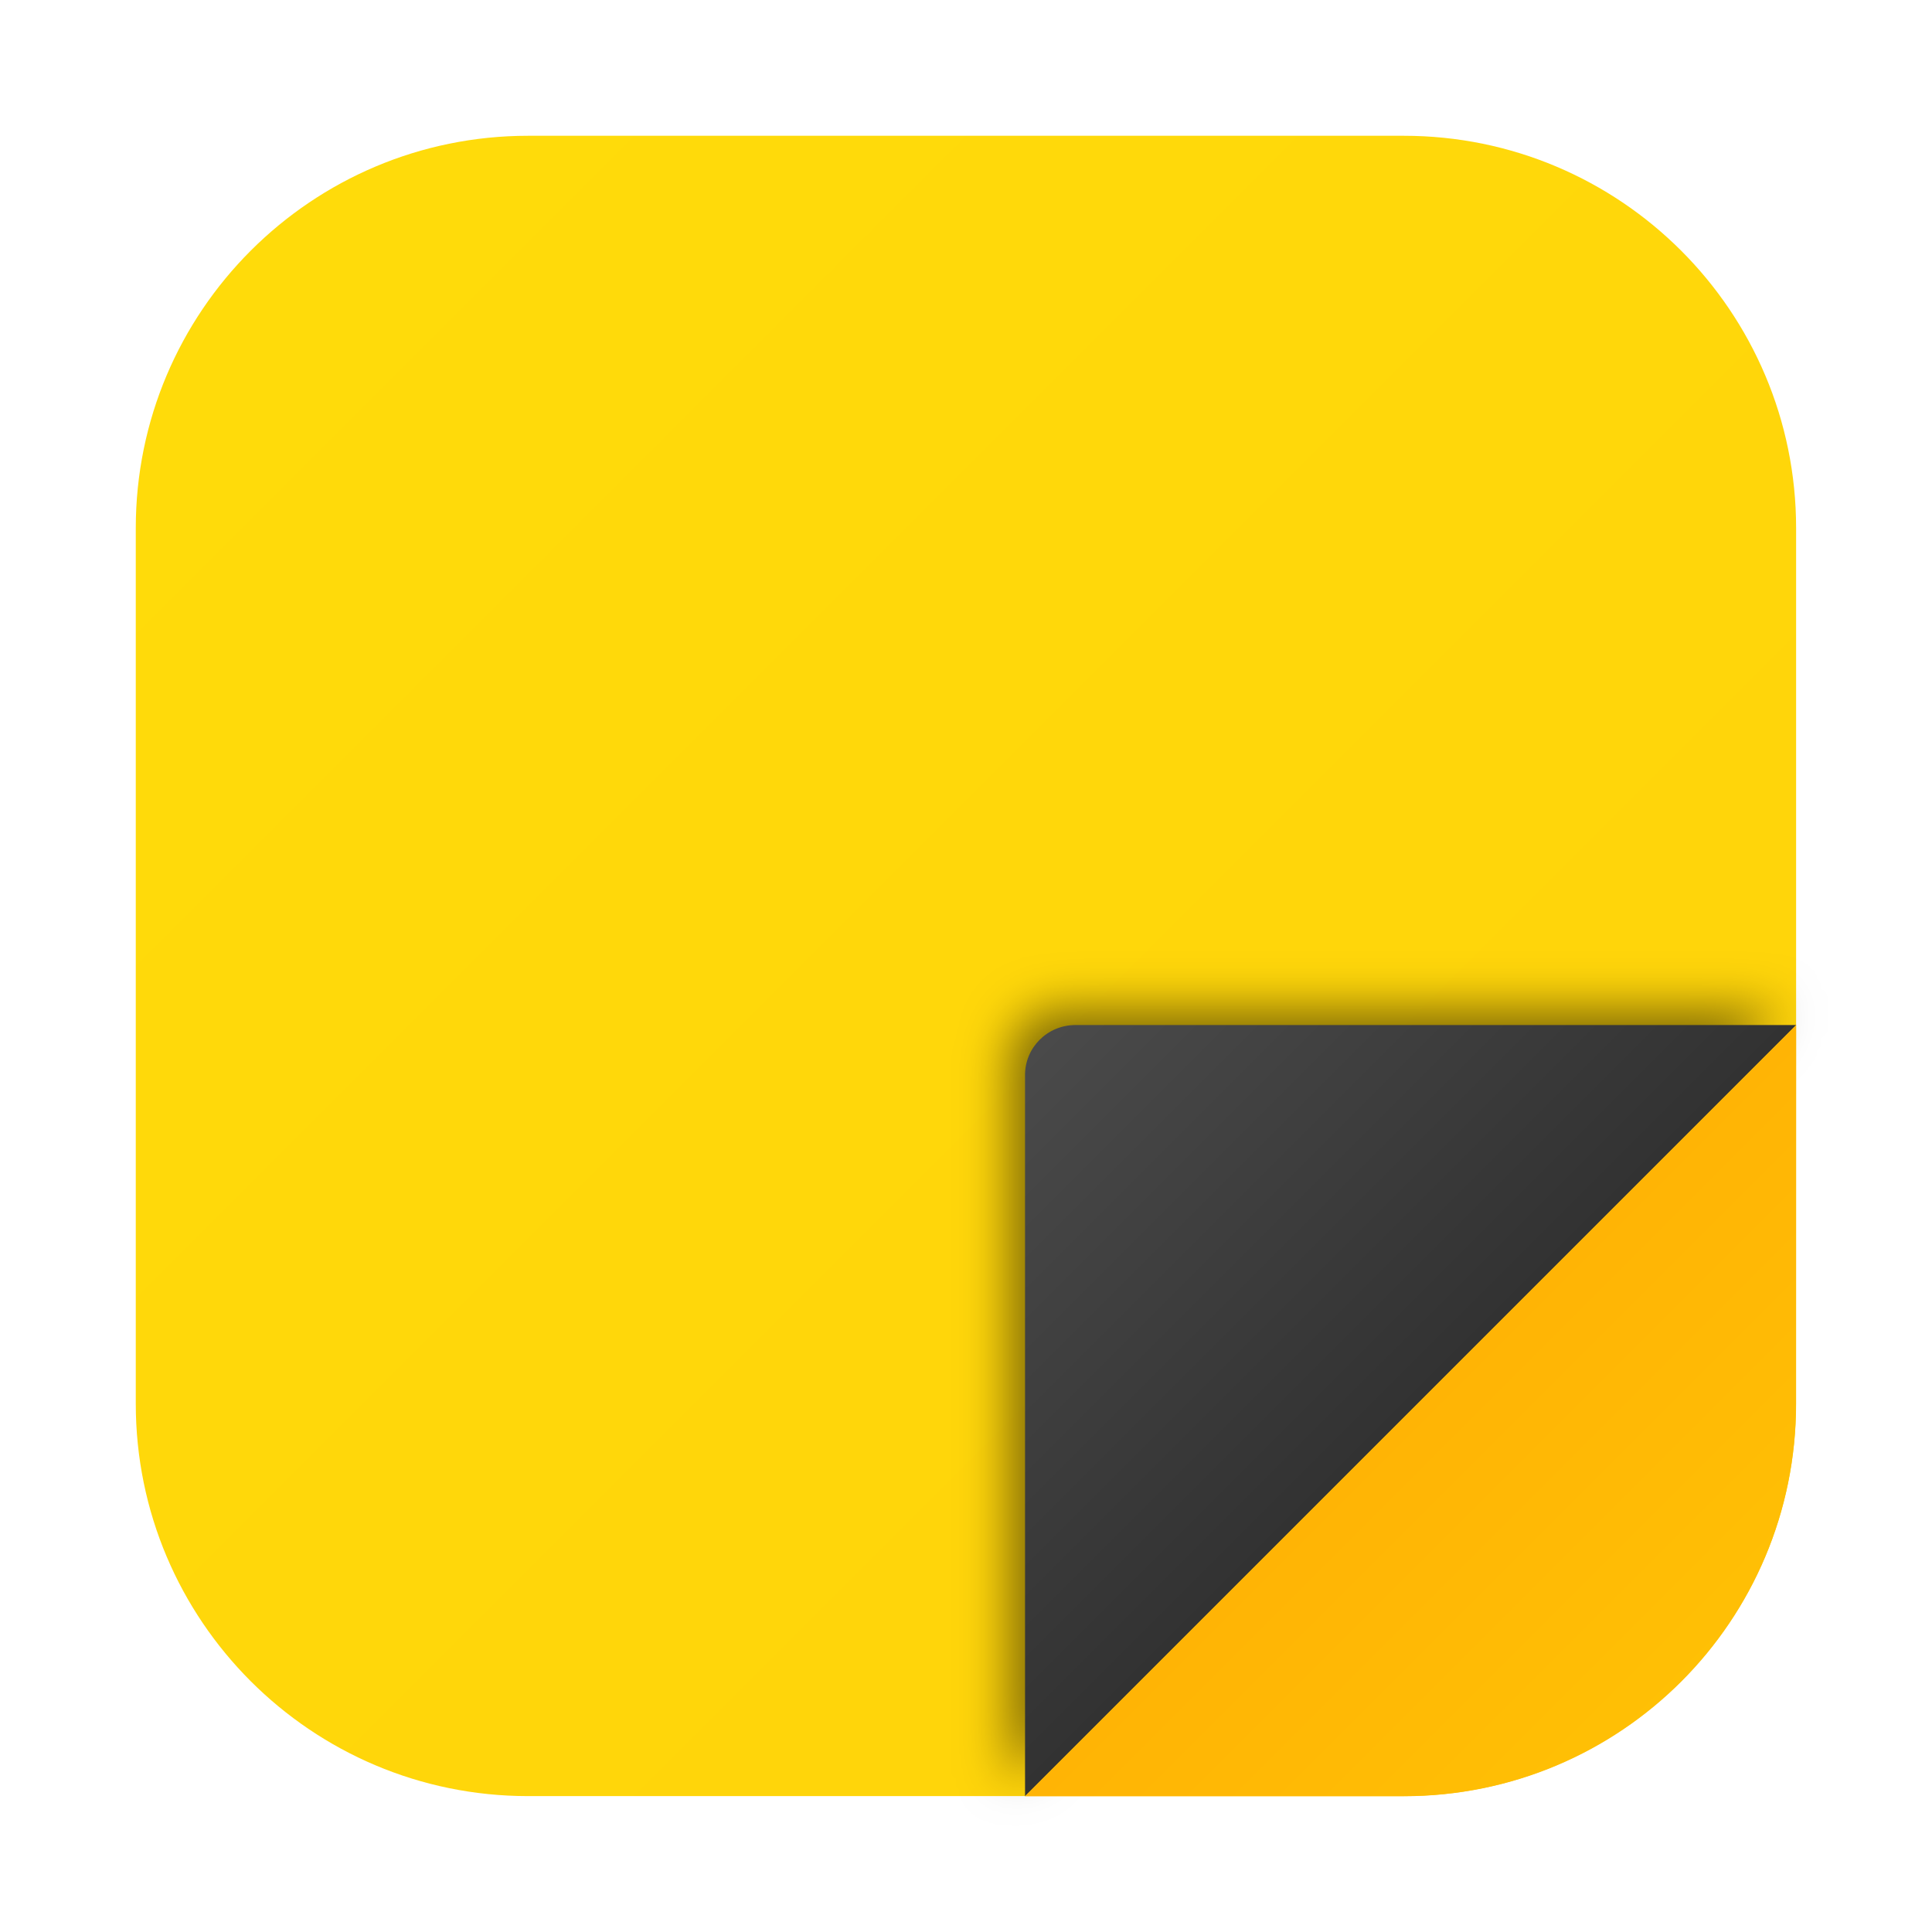
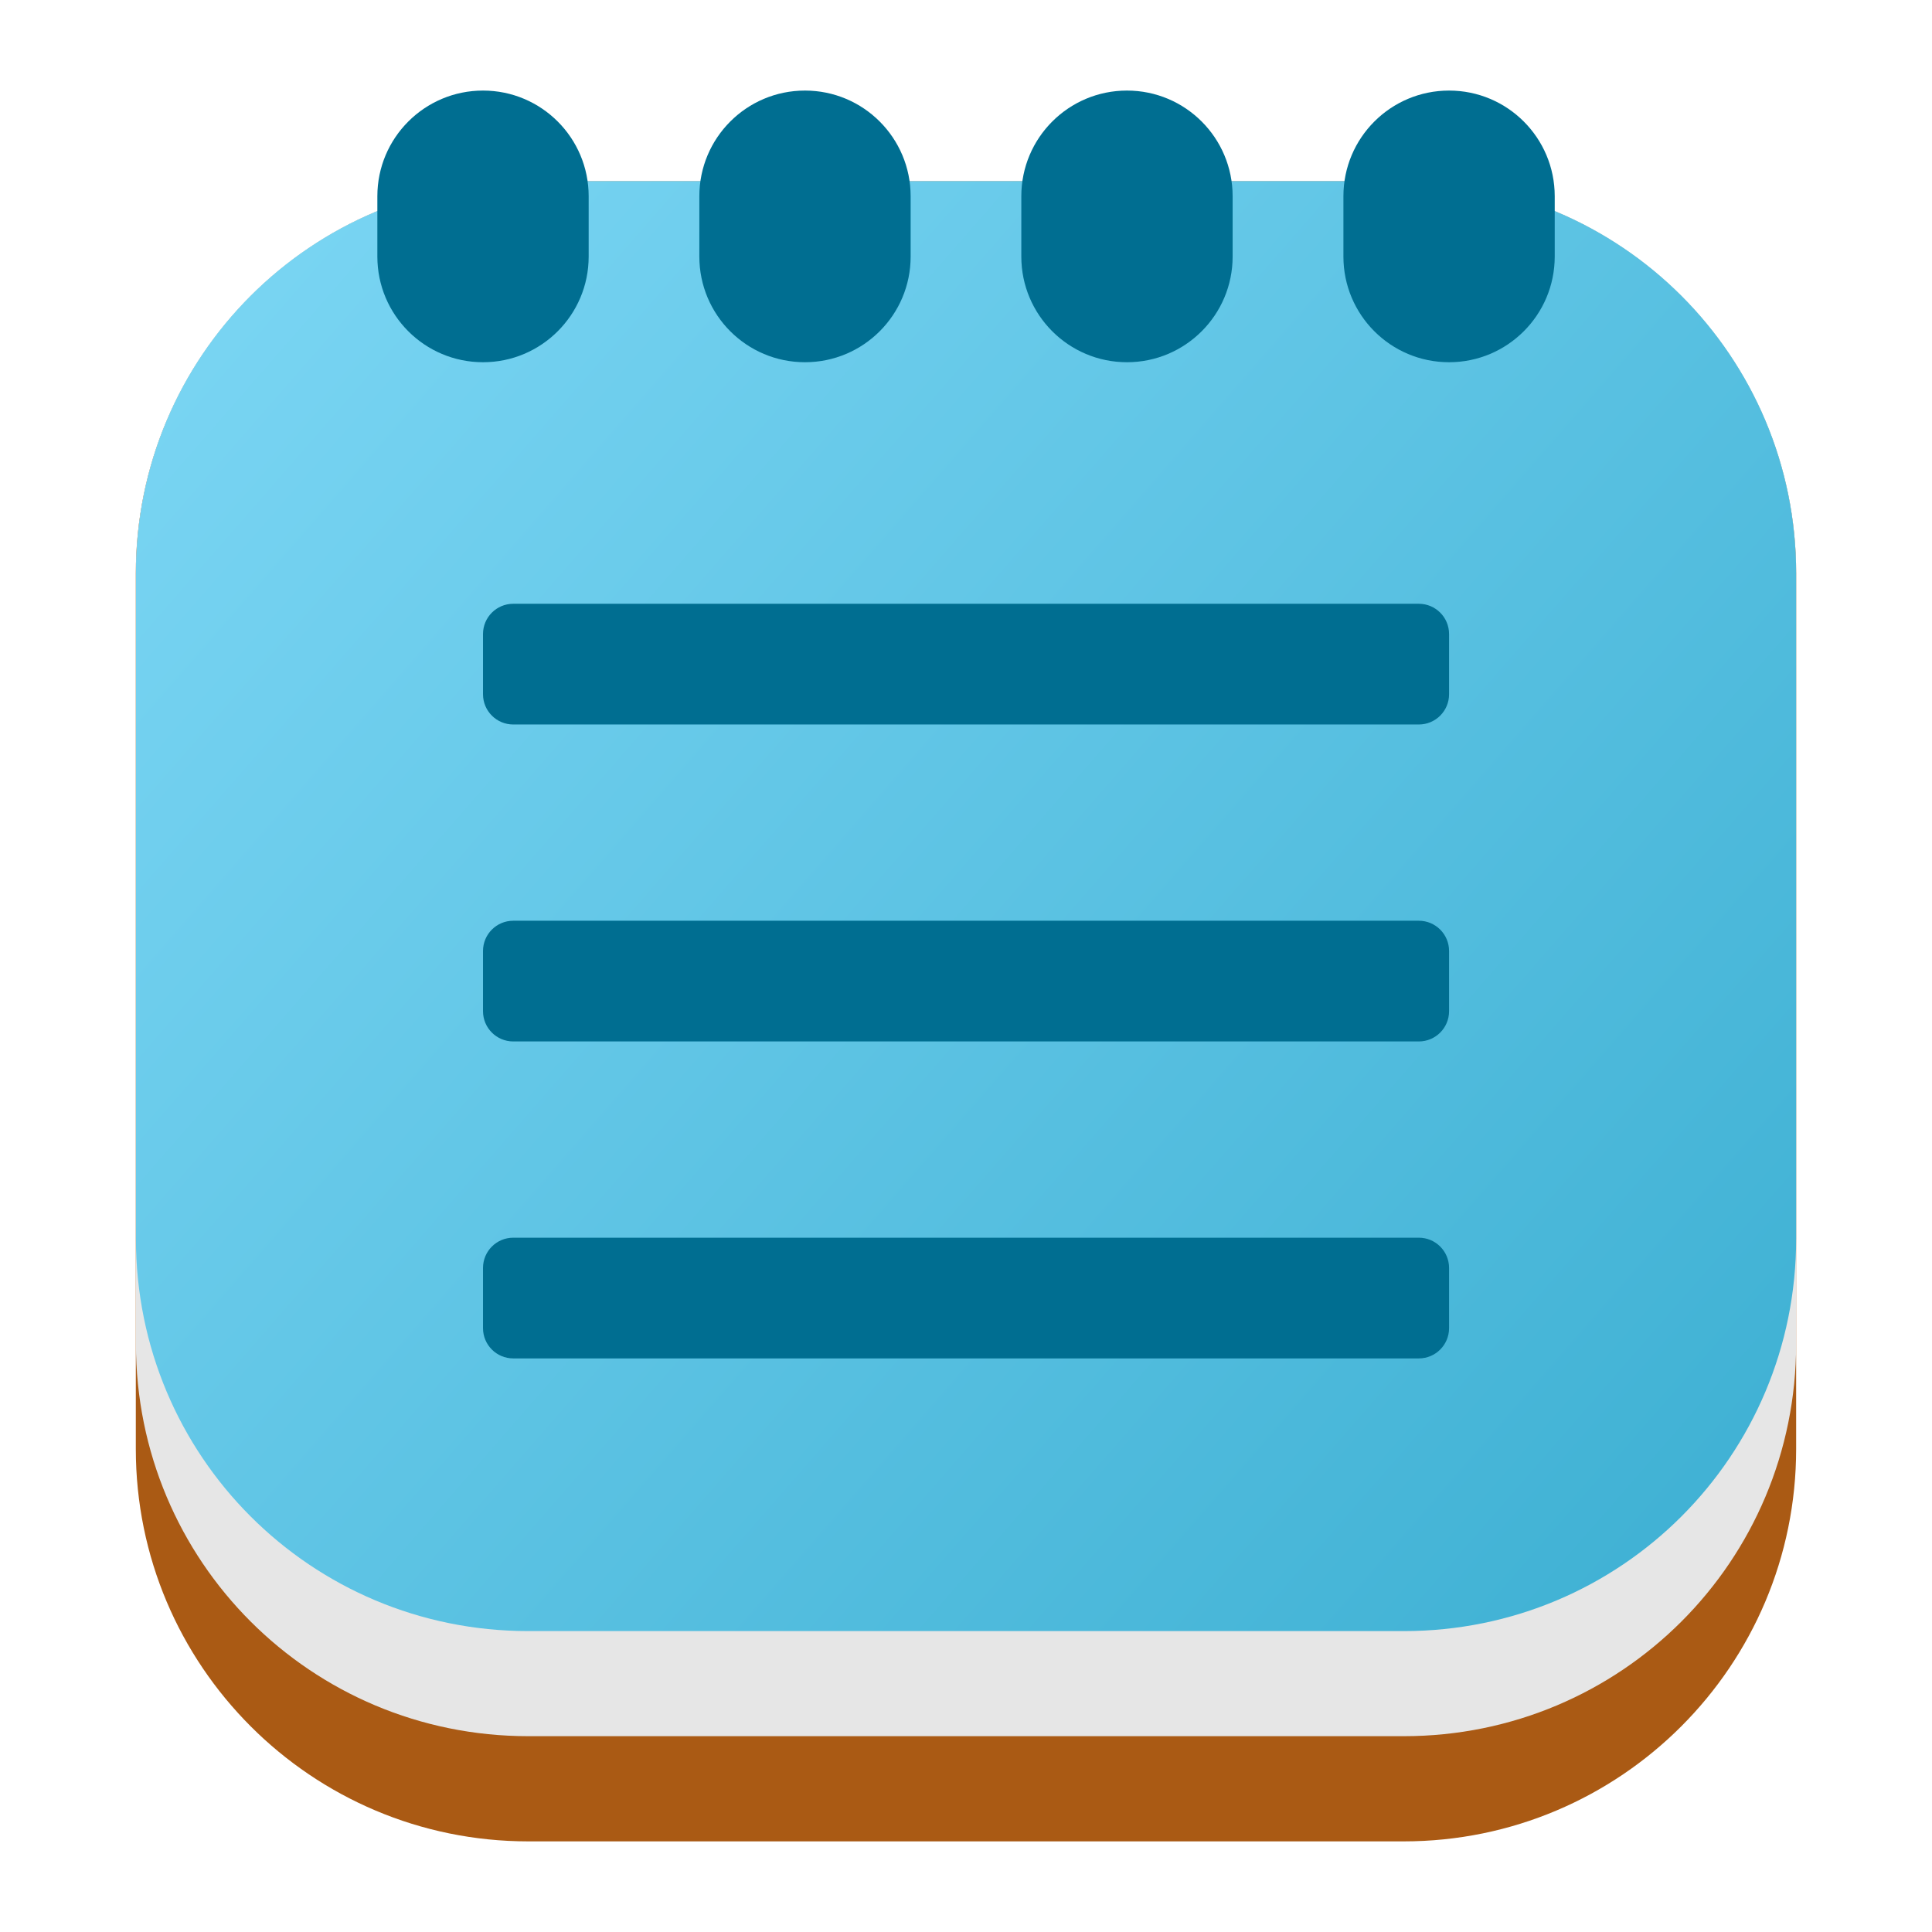
- <svg xmlns="http://www.w3.org/2000/svg" width="64" height="64" version="1.1" viewBox="0 0 16.933 16.933">
-   <defs>
-     <style type="text/css" />
+ <svg xmlns="http://www.w3.org/2000/svg" width="64" height="64" version="1.1" viewBox="0 0 16.933 16.933" id="svg44">
+   <defs id="defs22">
+     <style type="text/css" id="style2" />
    <linearGradient id="linearGradient864" x1="1.19" x2="15.742" y1="1.19" y2="15.742" gradientTransform="translate(-1.1e-6)" gradientUnits="userSpaceOnUse">
-       <stop stop-color="#ffdc0a" offset="0" />
-       <stop stop-color="#ffd20a" offset="1" />
+       <stop stop-color="#ffdc0a" offset="0" id="stop4" />
+       <stop stop-color="#ffd20a" offset="1" id="stop6" />
    </linearGradient>
    <linearGradient id="linearGradient932" x1="-35.057" x2="-27.781" y1="8.334" y2="15.61" gradientTransform="matrix(.55537 0 0 .55537 31.832 7.7344)" gradientUnits="userSpaceOnUse">
-       <stop stop-color="#ffb405" offset="0" />
-       <stop stop-color="#ffc805" offset="1" />
+       <stop stop-color="#ffb405" offset="0" id="stop9" />
+       <stop stop-color="#ffc805" offset="1" id="stop11" />
    </linearGradient>
    <linearGradient id="linearGradient940" x1="-42.332" x2="-35.057" y1="1.058" y2="8.334" gradientTransform="matrix(.55537 0 0 .55537 31.832 7.7344)" gradientUnits="userSpaceOnUse">
-       <stop stop-color="#505050" offset="0" />
-       <stop stop-color="#323232" offset="1" />
+       <stop stop-color="#505050" offset="0" id="stop14" />
+       <stop stop-color="#323232" offset="1" id="stop16" />
    </linearGradient>
    <filter id="filter945" x="-.075" y="-.075" width="1.15" height="1.15" color-interpolation-filters="sRGB">
-       <feGaussianBlur stdDeviation="0.211" />
+       <feGaussianBlur stdDeviation="0.211" id="feGaussianBlur19" />
    </filter>
+     <linearGradient id="linearGradient959" x1="4.5" x2="59.492" y1="4.5" y2="52.469" gradientTransform="matrix(0.26458,0,0,0.26458,-23.832,0)" gradientUnits="userSpaceOnUse">
+       <stop stop-color="#7dd7f5" offset="0" id="stop4-3" />
+       <stop stop-color="#3cafd2" offset="1" id="stop6-6" />
+     </linearGradient>
  </defs>
-   <g transform="translate(25.83,-8.897)" fill="#5e4aa6" stroke-width=".265">
-     <circle cx="-322.63" cy="-345.67" r="0" />
-     <circle cx="-31.726" cy="-10.849" r="0" fill-rule="evenodd" />
-     <circle cx="-306.92" cy="-328.72" r="0" />
+   <g transform="translate(25.83,-8.897)" fill="#5e4aa6" stroke-width=".265" id="g32">
+     <circle cx="-322.63" cy="-345.67" r="0" id="circle26" />
+     <circle cx="-31.726" cy="-10.849" r="0" fill-rule="evenodd" id="circle28" />
+     <circle cx="-306.92" cy="-328.72" r="0" id="circle30" />
  </g>
-   <rect x="1.19" y="1.19" width="14.552" height="14.552" ry="3.439" fill="url(#linearGradient864)" stroke-linecap="round" stroke-width="2.2" />
-   <g>
-     <path d="m9.288 8.845c-0.244 0-0.443 0.197-0.441 0.441v6.318l6.759-6.759z" filter="url(#filter945)" opacity=".5" />
-     <path d="m9.425 8.984c-0.244 0-0.443 0.197-0.441 0.441v6.318l6.759-6.759z" fill="url(#linearGradient940)" />
-     <path d="m15.742 8.984-6.759 6.759h3.319c1.905 0 3.439-1.534 3.439-3.439z" fill="url(#linearGradient932)" />
+   <g transform="translate(23.83235,0.3967495)" id="g47">
+     <g stroke-linecap="round" stroke-width="2.2" id="g27">
+       <rect x="-22.642" y="1.19" width="14.552" height="14.552" ry="3.44" fill="#aa5a14" id="rect21" />
+       <path d="m -19.202,1.191 c -1.905,0 -3.439,1.534 -3.439,3.439 v 6.751 c 0,1.905 1.534,3.439 3.439,3.439 h 7.673 c 1.905,0 3.439,-1.534 3.439,-3.439 V 4.63 c 0,-1.905 -1.534,-3.439 -3.439,-3.439 z" fill="#e6e6e6" id="path23" />
+       <path d="m -19.202,1.191 c -1.905,0 -3.439,1.534 -3.439,3.439 v 5.83 c 0,1.905 1.534,3.439 3.439,3.439 h 7.673 c 1.905,0 3.439,-1.534 3.439,-3.439 v -5.83 c 0,-1.905 -1.534,-3.439 -3.439,-3.439 z" fill="url(#linearGradient959)" id="path25" style="fill:url(#linearGradient959)" />
+     </g>
+     <g transform="translate(-36.135,70.246)" fill="#006e91" id="g37">
+       <rect x="15.61" y="-69.849" width="1.852" height="2.381" ry="0.926" id="rect29" />
+       <rect x="18.432" y="-69.849" width="1.852" height="2.381" ry="0.926" id="rect31" />
+       <rect x="21.254" y="-69.849" width="1.852" height="2.381" ry="0.926" id="rect33" />
+       <rect x="24.077" y="-69.849" width="1.852" height="2.381" ry="0.926" id="rect35" />
+     </g>
+     <g transform="translate(0.52599,-0.23596)" fill="#006e91" id="g45">
+       <rect x="-20.125" y="5.131" width="8.467" height="1.058" ry="0.265" id="rect39" />
+       <rect x="-20.125" y="7.909" width="8.467" height="1.058" ry="0.265" id="rect41" />
+       <rect x="-20.125" y="10.687" width="8.467" height="1.058" ry="0.265" id="rect43" />
+     </g>
  </g>
</svg>
